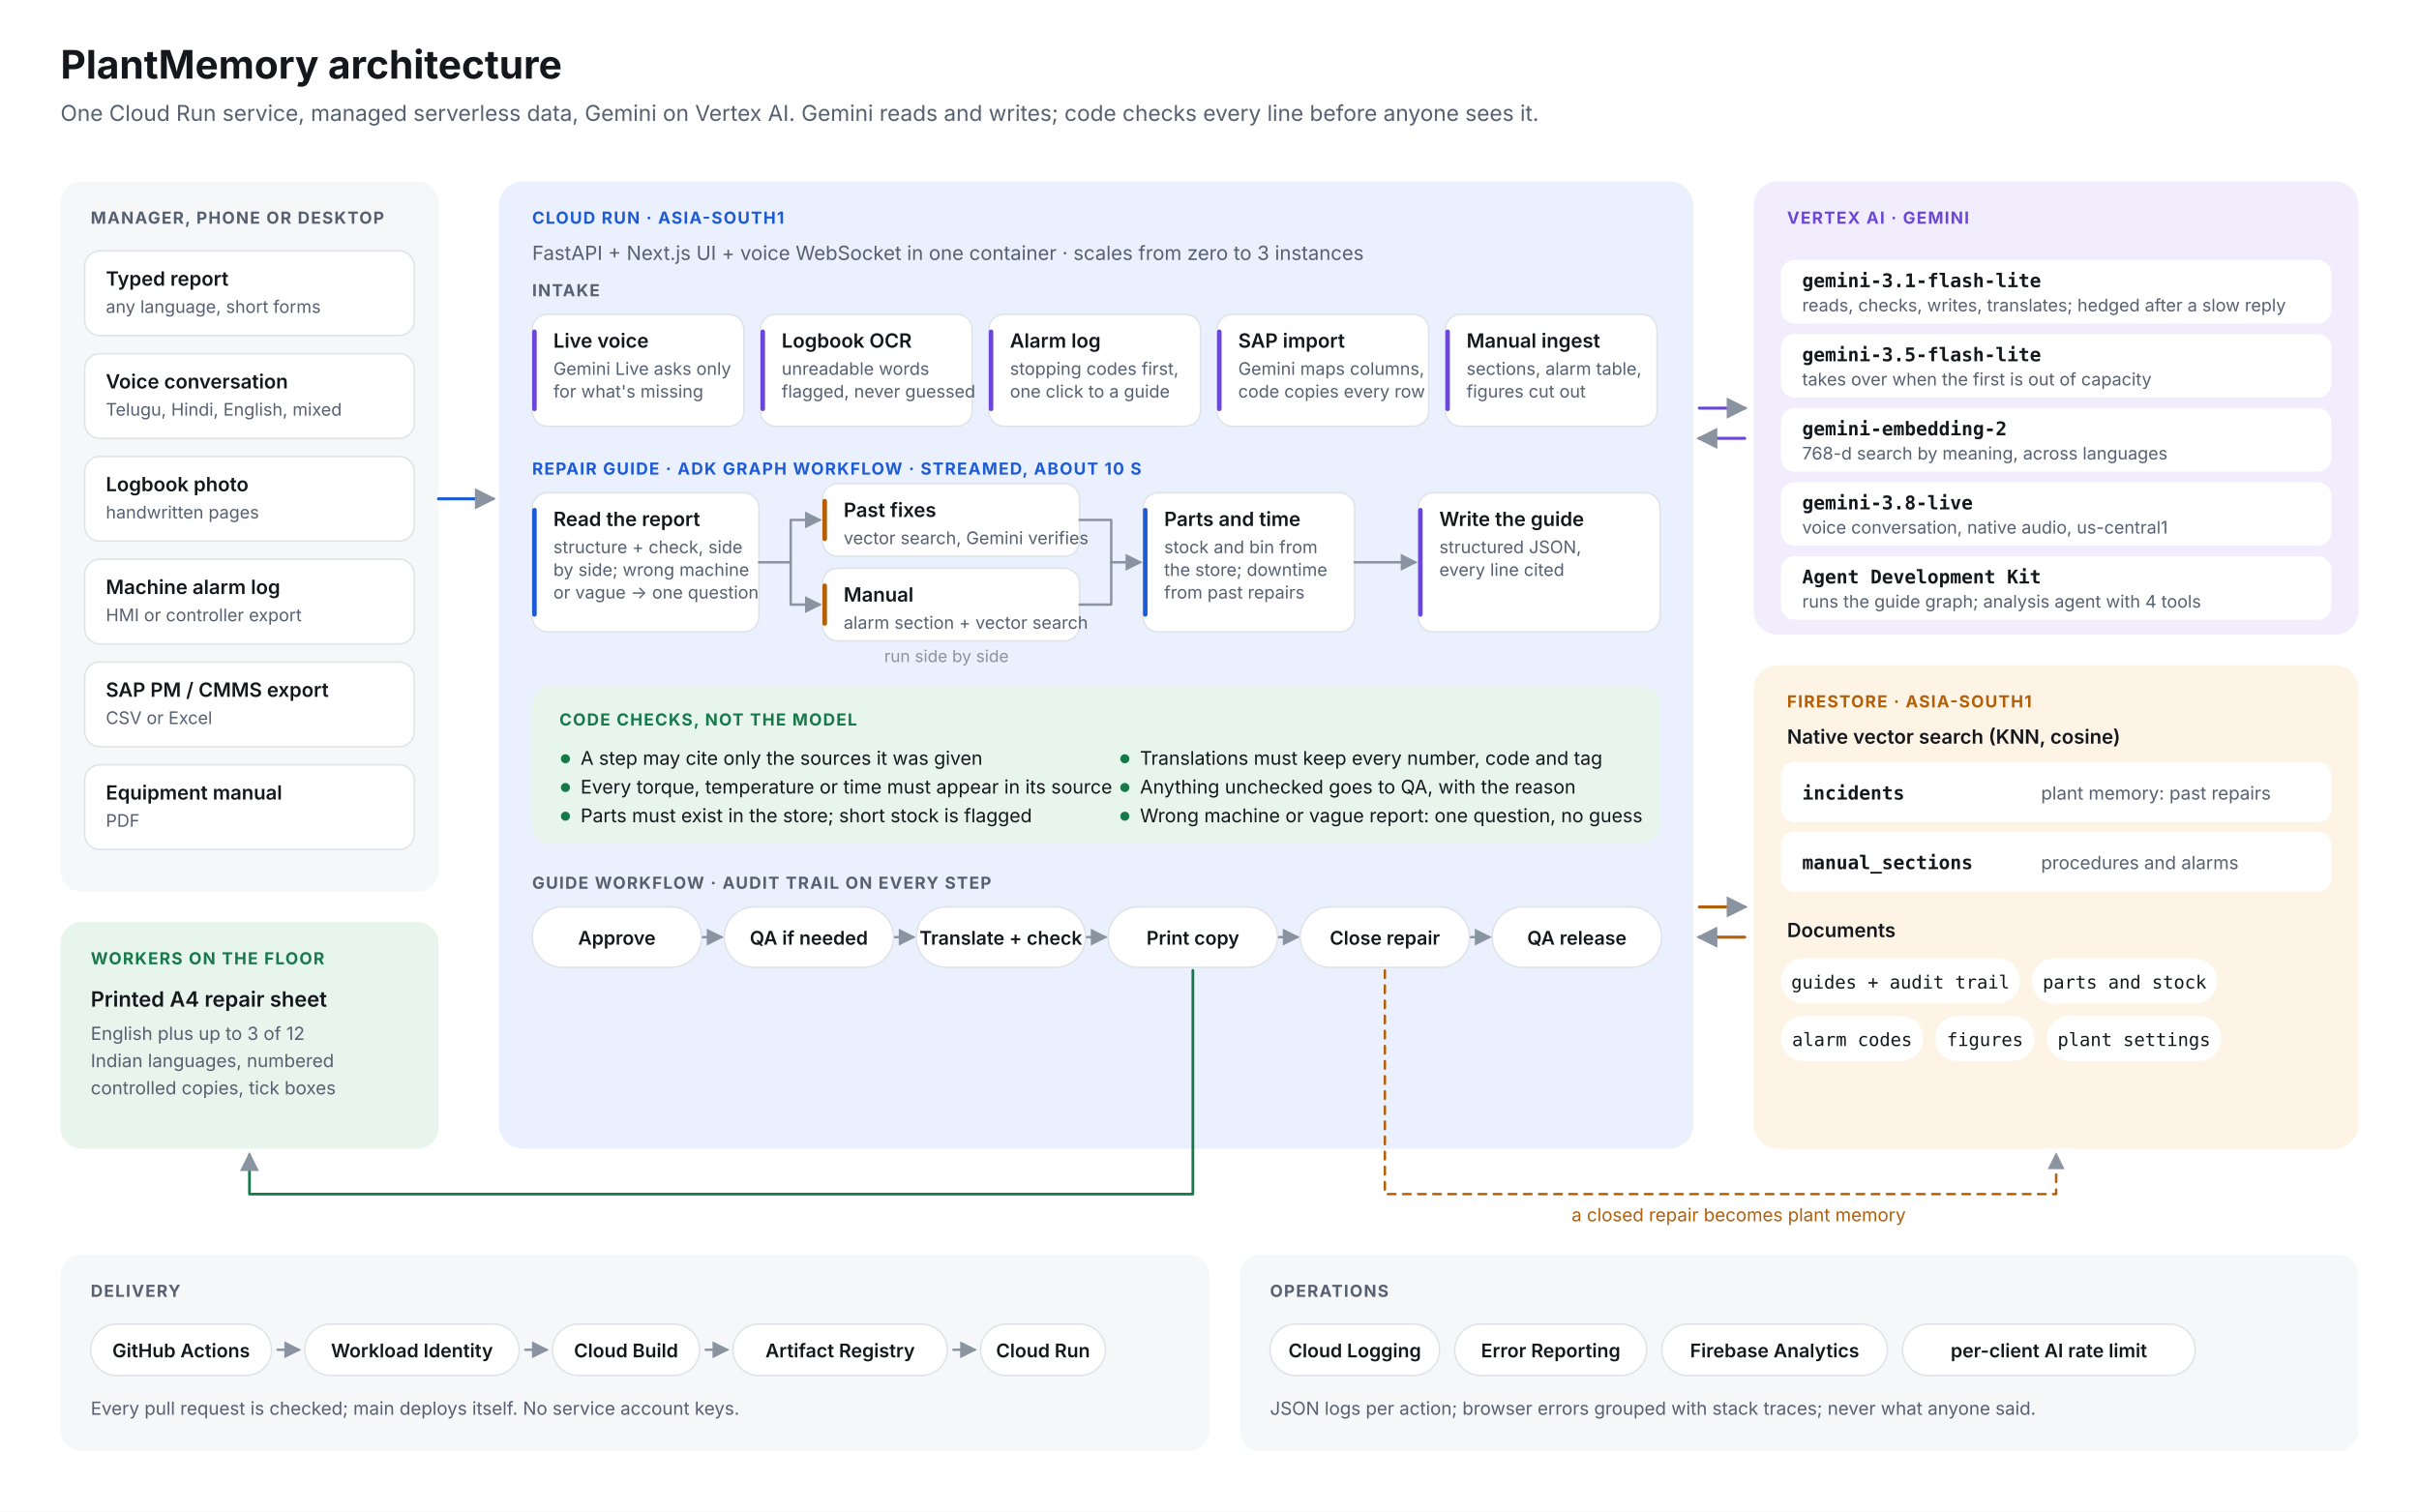
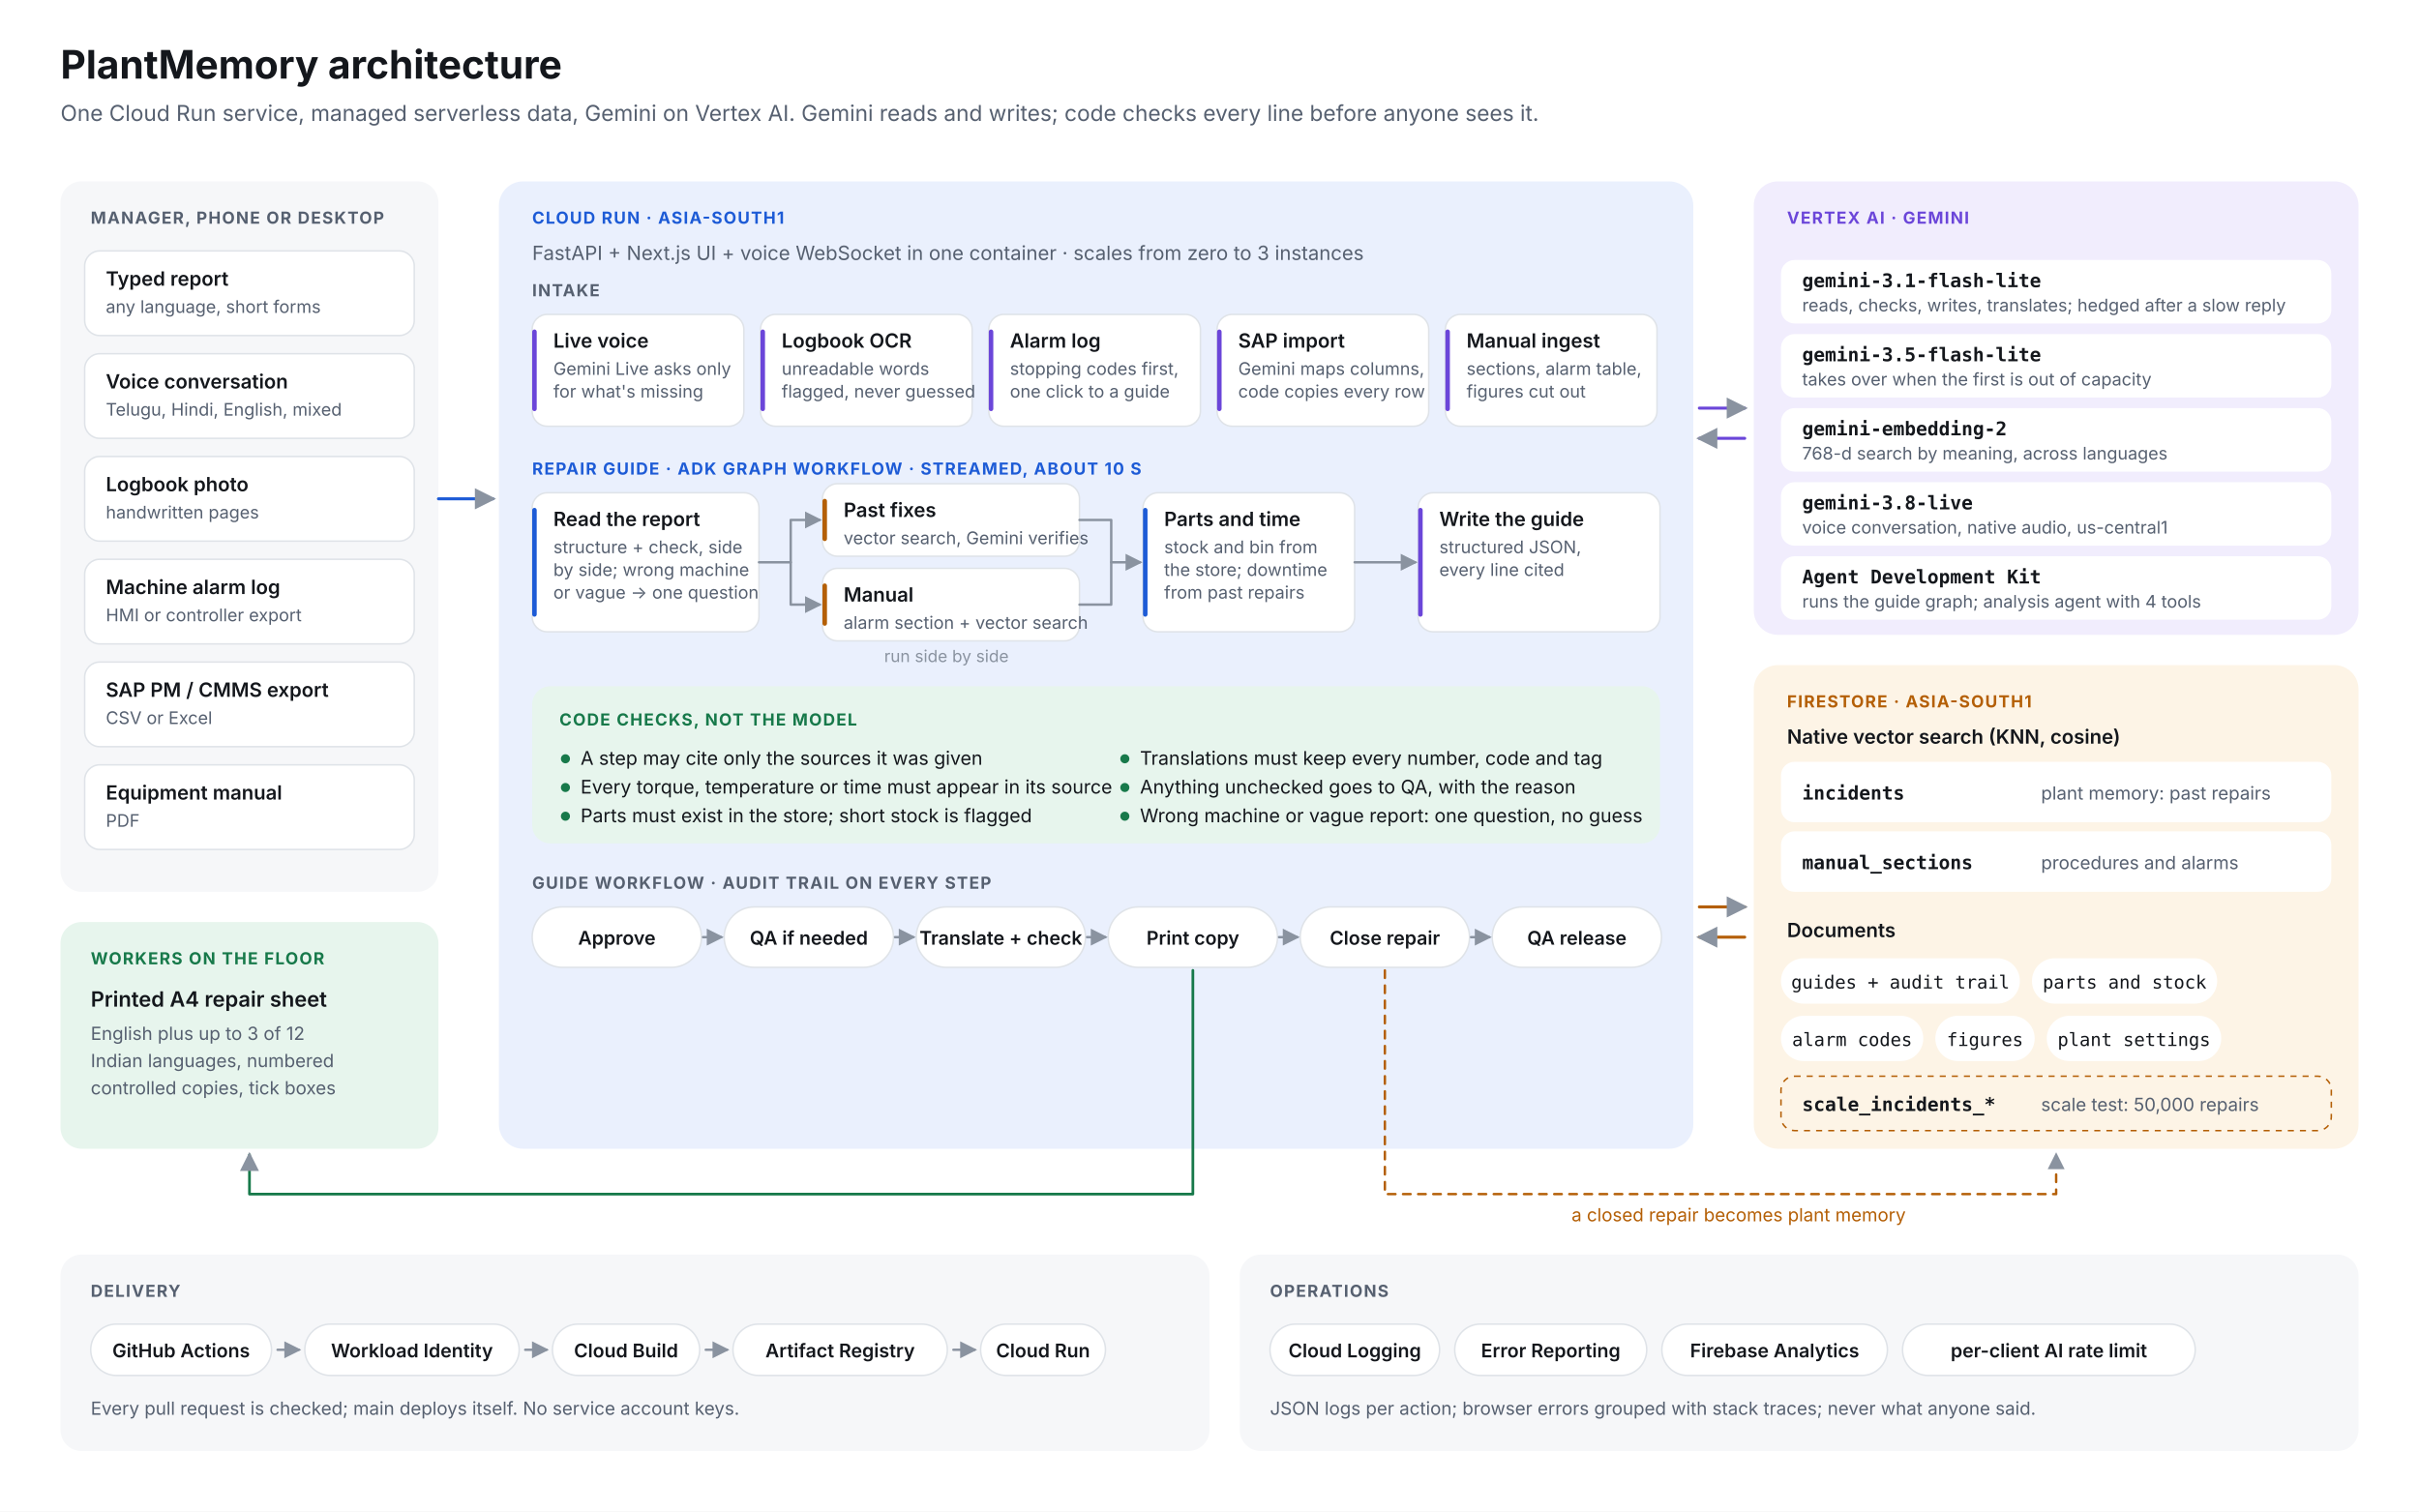
<svg xmlns="http://www.w3.org/2000/svg" width="1600" height="1000" viewBox="0 0 1600 1000">
  <defs>
    <marker id="head" viewBox="0 0 10 10" refX="8.5" refY="5" markerWidth="7" markerHeight="7" orient="auto-start-reverse">
      <path d="M 0 0 L 10 5 L 0 10 z" fill="#8a93a0" />
    </marker>
  </defs>
  <rect x="0" y="0" width="1600" height="1000" rx="0" fill="#ffffff" stroke="none" stroke-width="1" />
  <text x="40" y="52" font-family="Inter, -apple-system, 'Segoe UI', 'Helvetica Neue', Arial, sans-serif" font-size="26" font-weight="700" fill="#14171c" text-anchor="start" letter-spacing="0">PlantMemory architecture</text>
  <text x="40" y="80" font-family="Inter, -apple-system, 'Segoe UI', 'Helvetica Neue', Arial, sans-serif" font-size="14.5" font-weight="400" fill="#566070" text-anchor="start" letter-spacing="0">One Cloud Run service, managed serverless data, Gemini on Vertex AI. Gemini reads and writes; code checks every line before anyone sees it.</text>
  <rect x="40" y="120" width="250" height="470" rx="14" fill="#f6f7f9" stroke="none" stroke-width="1" />
  <text x="60" y="148" font-family="Inter, -apple-system, 'Segoe UI', 'Helvetica Neue', Arial, sans-serif" font-size="11" font-weight="650" fill="#566070" text-anchor="start" letter-spacing="0.8">MANAGER, PHONE OR DESKTOP</text>
  <rect x="56" y="166" width="218" height="56" rx="10" fill="#fff" stroke="#dfe3e8" stroke-width="1" />
  <text x="70" y="189" font-family="Inter, -apple-system, 'Segoe UI', 'Helvetica Neue', Arial, sans-serif" font-size="13" font-weight="600" fill="#14171c" text-anchor="start" letter-spacing="0">Typed report</text>
  <text x="70" y="207" font-family="Inter, -apple-system, 'Segoe UI', 'Helvetica Neue', Arial, sans-serif" font-size="11.5" font-weight="400" fill="#566070" text-anchor="start" letter-spacing="0">any language, short forms</text>
  <rect x="56" y="234" width="218" height="56" rx="10" fill="#fff" stroke="#dfe3e8" stroke-width="1" />
  <text x="70" y="257" font-family="Inter, -apple-system, 'Segoe UI', 'Helvetica Neue', Arial, sans-serif" font-size="13" font-weight="600" fill="#14171c" text-anchor="start" letter-spacing="0">Voice conversation</text>
  <text x="70" y="275" font-family="Inter, -apple-system, 'Segoe UI', 'Helvetica Neue', Arial, sans-serif" font-size="11.5" font-weight="400" fill="#566070" text-anchor="start" letter-spacing="0">Telugu, Hindi, English, mixed</text>
  <rect x="56" y="302" width="218" height="56" rx="10" fill="#fff" stroke="#dfe3e8" stroke-width="1" />
  <text x="70" y="325" font-family="Inter, -apple-system, 'Segoe UI', 'Helvetica Neue', Arial, sans-serif" font-size="13" font-weight="600" fill="#14171c" text-anchor="start" letter-spacing="0">Logbook photo</text>
  <text x="70" y="343" font-family="Inter, -apple-system, 'Segoe UI', 'Helvetica Neue', Arial, sans-serif" font-size="11.5" font-weight="400" fill="#566070" text-anchor="start" letter-spacing="0">handwritten pages</text>
  <rect x="56" y="370" width="218" height="56" rx="10" fill="#fff" stroke="#dfe3e8" stroke-width="1" />
  <text x="70" y="393" font-family="Inter, -apple-system, 'Segoe UI', 'Helvetica Neue', Arial, sans-serif" font-size="13" font-weight="600" fill="#14171c" text-anchor="start" letter-spacing="0">Machine alarm log</text>
  <text x="70" y="411" font-family="Inter, -apple-system, 'Segoe UI', 'Helvetica Neue', Arial, sans-serif" font-size="11.5" font-weight="400" fill="#566070" text-anchor="start" letter-spacing="0">HMI or controller export</text>
  <rect x="56" y="438" width="218" height="56" rx="10" fill="#fff" stroke="#dfe3e8" stroke-width="1" />
  <text x="70" y="461" font-family="Inter, -apple-system, 'Segoe UI', 'Helvetica Neue', Arial, sans-serif" font-size="13" font-weight="600" fill="#14171c" text-anchor="start" letter-spacing="0">SAP PM / CMMS export</text>
  <text x="70" y="479" font-family="Inter, -apple-system, 'Segoe UI', 'Helvetica Neue', Arial, sans-serif" font-size="11.5" font-weight="400" fill="#566070" text-anchor="start" letter-spacing="0">CSV or Excel</text>
  <rect x="56" y="506" width="218" height="56" rx="10" fill="#fff" stroke="#dfe3e8" stroke-width="1" />
  <text x="70" y="529" font-family="Inter, -apple-system, 'Segoe UI', 'Helvetica Neue', Arial, sans-serif" font-size="13" font-weight="600" fill="#14171c" text-anchor="start" letter-spacing="0">Equipment manual</text>
  <text x="70" y="547" font-family="Inter, -apple-system, 'Segoe UI', 'Helvetica Neue', Arial, sans-serif" font-size="11.5" font-weight="400" fill="#566070" text-anchor="start" letter-spacing="0">PDF</text>
  <rect x="40" y="610" width="250" height="150" rx="14" fill="#e7f5ed" stroke="none" stroke-width="1" />
  <text x="60" y="638" font-family="Inter, -apple-system, 'Segoe UI', 'Helvetica Neue', Arial, sans-serif" font-size="11" font-weight="650" fill="#17794a" text-anchor="start" letter-spacing="0.8">WORKERS ON THE FLOOR</text>
  <text x="60" y="666" font-family="Inter, -apple-system, 'Segoe UI', 'Helvetica Neue', Arial, sans-serif" font-size="14" font-weight="600" fill="#14171c" text-anchor="start" letter-spacing="0">Printed A4 repair sheet</text>
  <text x="60" y="688" font-family="Inter, -apple-system, 'Segoe UI', 'Helvetica Neue', Arial, sans-serif" font-size="12" font-weight="400" fill="#566070" text-anchor="start" letter-spacing="0">English plus up to 3 of 12</text>
  <text x="60" y="706" font-family="Inter, -apple-system, 'Segoe UI', 'Helvetica Neue', Arial, sans-serif" font-size="12" font-weight="400" fill="#566070" text-anchor="start" letter-spacing="0">Indian languages, numbered</text>
  <text x="60" y="724" font-family="Inter, -apple-system, 'Segoe UI', 'Helvetica Neue', Arial, sans-serif" font-size="12" font-weight="400" fill="#566070" text-anchor="start" letter-spacing="0">controlled copies, tick boxes</text>
  <rect x="330" y="120" width="790" height="640" rx="16" fill="#eaf0fd" stroke="none" stroke-width="1" />
  <text x="352" y="148" font-family="Inter, -apple-system, 'Segoe UI', 'Helvetica Neue', Arial, sans-serif" font-size="11" font-weight="650" fill="#1d5bd6" text-anchor="start" letter-spacing="0.8">CLOUD RUN · ASIA-SOUTH1</text>
  <text x="352" y="172" font-family="Inter, -apple-system, 'Segoe UI', 'Helvetica Neue', Arial, sans-serif" font-size="13" font-weight="400" fill="#566070" text-anchor="start" letter-spacing="0">FastAPI + Next.js UI + voice WebSocket in one container · scales from zero to 3 instances</text>
  <text x="352" y="196" font-family="Inter, -apple-system, 'Segoe UI', 'Helvetica Neue', Arial, sans-serif" font-size="11" font-weight="650" fill="#566070" text-anchor="start" letter-spacing="0.8">INTAKE</text>
  <rect x="352" y="208" width="140" height="74" rx="10" fill="#fff" stroke="#dfe3e8" stroke-width="1" />
  <rect x="352" y="218" width="3" height="54" rx="1.5" fill="#6b46d9" />
  <text x="366" y="230" font-family="Inter, -apple-system, 'Segoe UI', 'Helvetica Neue', Arial, sans-serif" font-size="13" font-weight="600" fill="#14171c" text-anchor="start" letter-spacing="0">Live voice</text>
  <text x="366" y="248" font-family="Inter, -apple-system, 'Segoe UI', 'Helvetica Neue', Arial, sans-serif" font-size="11.5" font-weight="400" fill="#566070" text-anchor="start" letter-spacing="0">Gemini Live asks only</text>
  <text x="366" y="263" font-family="Inter, -apple-system, 'Segoe UI', 'Helvetica Neue', Arial, sans-serif" font-size="11.5" font-weight="400" fill="#566070" text-anchor="start" letter-spacing="0">for what's missing</text>
  <rect x="503" y="208" width="140" height="74" rx="10" fill="#fff" stroke="#dfe3e8" stroke-width="1" />
  <rect x="503" y="218" width="3" height="54" rx="1.5" fill="#6b46d9" />
  <text x="517" y="230" font-family="Inter, -apple-system, 'Segoe UI', 'Helvetica Neue', Arial, sans-serif" font-size="13" font-weight="600" fill="#14171c" text-anchor="start" letter-spacing="0">Logbook OCR</text>
  <text x="517" y="248" font-family="Inter, -apple-system, 'Segoe UI', 'Helvetica Neue', Arial, sans-serif" font-size="11.5" font-weight="400" fill="#566070" text-anchor="start" letter-spacing="0">unreadable words</text>
  <text x="517" y="263" font-family="Inter, -apple-system, 'Segoe UI', 'Helvetica Neue', Arial, sans-serif" font-size="11.5" font-weight="400" fill="#566070" text-anchor="start" letter-spacing="0">flagged, never guessed</text>
  <rect x="654" y="208" width="140" height="74" rx="10" fill="#fff" stroke="#dfe3e8" stroke-width="1" />
  <rect x="654" y="218" width="3" height="54" rx="1.5" fill="#6b46d9" />
  <text x="668" y="230" font-family="Inter, -apple-system, 'Segoe UI', 'Helvetica Neue', Arial, sans-serif" font-size="13" font-weight="600" fill="#14171c" text-anchor="start" letter-spacing="0">Alarm log</text>
  <text x="668" y="248" font-family="Inter, -apple-system, 'Segoe UI', 'Helvetica Neue', Arial, sans-serif" font-size="11.5" font-weight="400" fill="#566070" text-anchor="start" letter-spacing="0">stopping codes first,</text>
  <text x="668" y="263" font-family="Inter, -apple-system, 'Segoe UI', 'Helvetica Neue', Arial, sans-serif" font-size="11.5" font-weight="400" fill="#566070" text-anchor="start" letter-spacing="0">one click to a guide</text>
  <rect x="805" y="208" width="140" height="74" rx="10" fill="#fff" stroke="#dfe3e8" stroke-width="1" />
  <rect x="805" y="218" width="3" height="54" rx="1.5" fill="#6b46d9" />
  <text x="819" y="230" font-family="Inter, -apple-system, 'Segoe UI', 'Helvetica Neue', Arial, sans-serif" font-size="13" font-weight="600" fill="#14171c" text-anchor="start" letter-spacing="0">SAP import</text>
  <text x="819" y="248" font-family="Inter, -apple-system, 'Segoe UI', 'Helvetica Neue', Arial, sans-serif" font-size="11.5" font-weight="400" fill="#566070" text-anchor="start" letter-spacing="0">Gemini maps columns,</text>
  <text x="819" y="263" font-family="Inter, -apple-system, 'Segoe UI', 'Helvetica Neue', Arial, sans-serif" font-size="11.5" font-weight="400" fill="#566070" text-anchor="start" letter-spacing="0">code copies every row</text>
  <rect x="956" y="208" width="140" height="74" rx="10" fill="#fff" stroke="#dfe3e8" stroke-width="1" />
  <rect x="956" y="218" width="3" height="54" rx="1.5" fill="#6b46d9" />
  <text x="970" y="230" font-family="Inter, -apple-system, 'Segoe UI', 'Helvetica Neue', Arial, sans-serif" font-size="13" font-weight="600" fill="#14171c" text-anchor="start" letter-spacing="0">Manual ingest</text>
  <text x="970" y="248" font-family="Inter, -apple-system, 'Segoe UI', 'Helvetica Neue', Arial, sans-serif" font-size="11.5" font-weight="400" fill="#566070" text-anchor="start" letter-spacing="0">sections, alarm table,</text>
  <text x="970" y="263" font-family="Inter, -apple-system, 'Segoe UI', 'Helvetica Neue', Arial, sans-serif" font-size="11.5" font-weight="400" fill="#566070" text-anchor="start" letter-spacing="0">figures cut out</text>
  <text x="352" y="314" font-family="Inter, -apple-system, 'Segoe UI', 'Helvetica Neue', Arial, sans-serif" font-size="11" font-weight="650" fill="#1d5bd6" text-anchor="start" letter-spacing="0.8">REPAIR GUIDE · ADK GRAPH WORKFLOW · STREAMED, ABOUT 10 S</text>
  <rect x="352" y="326" width="150" height="92" rx="10" fill="#fff" stroke="#dfe3e8" stroke-width="1" />
  <rect x="352" y="336" width="3" height="72" rx="1.5" fill="#1d5bd6" />
  <text x="366" y="348" font-family="Inter, -apple-system, 'Segoe UI', 'Helvetica Neue', Arial, sans-serif" font-size="13" font-weight="600" fill="#14171c" text-anchor="start" letter-spacing="0">Read the report</text>
  <text x="366" y="366" font-family="Inter, -apple-system, 'Segoe UI', 'Helvetica Neue', Arial, sans-serif" font-size="11.5" font-weight="400" fill="#566070" text-anchor="start" letter-spacing="0">structure + check, side</text>
  <text x="366" y="381" font-family="Inter, -apple-system, 'Segoe UI', 'Helvetica Neue', Arial, sans-serif" font-size="11.5" font-weight="400" fill="#566070" text-anchor="start" letter-spacing="0">by side; wrong machine</text>
  <text x="366" y="396" font-family="Inter, -apple-system, 'Segoe UI', 'Helvetica Neue', Arial, sans-serif" font-size="11.5" font-weight="400" fill="#566070" text-anchor="start" letter-spacing="0">or vague → one question</text>
  <rect x="544" y="320" width="170" height="48" rx="10" fill="#fff" stroke="#dfe3e8" stroke-width="1" />
  <rect x="544" y="330" width="3" height="28" rx="1.5" fill="#b45f06" />
  <text x="558" y="342" font-family="Inter, -apple-system, 'Segoe UI', 'Helvetica Neue', Arial, sans-serif" font-size="13" font-weight="600" fill="#14171c" text-anchor="start" letter-spacing="0">Past fixes</text>
  <text x="558" y="360" font-family="Inter, -apple-system, 'Segoe UI', 'Helvetica Neue', Arial, sans-serif" font-size="11.5" font-weight="400" fill="#566070" text-anchor="start" letter-spacing="0">vector search, Gemini verifies</text>
  <rect x="544" y="376" width="170" height="48" rx="10" fill="#fff" stroke="#dfe3e8" stroke-width="1" />
  <rect x="544" y="386" width="3" height="28" rx="1.5" fill="#b45f06" />
  <text x="558" y="398" font-family="Inter, -apple-system, 'Segoe UI', 'Helvetica Neue', Arial, sans-serif" font-size="13" font-weight="600" fill="#14171c" text-anchor="start" letter-spacing="0">Manual</text>
  <text x="558" y="416" font-family="Inter, -apple-system, 'Segoe UI', 'Helvetica Neue', Arial, sans-serif" font-size="11.5" font-weight="400" fill="#566070" text-anchor="start" letter-spacing="0">alarm section + vector search</text>
  <rect x="756" y="326" width="140" height="92" rx="10" fill="#fff" stroke="#dfe3e8" stroke-width="1" />
  <rect x="756" y="336" width="3" height="72" rx="1.5" fill="#1d5bd6" />
  <text x="770" y="348" font-family="Inter, -apple-system, 'Segoe UI', 'Helvetica Neue', Arial, sans-serif" font-size="13" font-weight="600" fill="#14171c" text-anchor="start" letter-spacing="0">Parts and time</text>
  <text x="770" y="366" font-family="Inter, -apple-system, 'Segoe UI', 'Helvetica Neue', Arial, sans-serif" font-size="11.5" font-weight="400" fill="#566070" text-anchor="start" letter-spacing="0">stock and bin from</text>
  <text x="770" y="381" font-family="Inter, -apple-system, 'Segoe UI', 'Helvetica Neue', Arial, sans-serif" font-size="11.5" font-weight="400" fill="#566070" text-anchor="start" letter-spacing="0">the store; downtime</text>
  <text x="770" y="396" font-family="Inter, -apple-system, 'Segoe UI', 'Helvetica Neue', Arial, sans-serif" font-size="11.5" font-weight="400" fill="#566070" text-anchor="start" letter-spacing="0">from past repairs</text>
  <rect x="938" y="326" width="160" height="92" rx="10" fill="#fff" stroke="#dfe3e8" stroke-width="1" />
  <rect x="938" y="336" width="3" height="72" rx="1.5" fill="#6b46d9" />
  <text x="952" y="348" font-family="Inter, -apple-system, 'Segoe UI', 'Helvetica Neue', Arial, sans-serif" font-size="13" font-weight="600" fill="#14171c" text-anchor="start" letter-spacing="0">Write the guide</text>
  <text x="952" y="366" font-family="Inter, -apple-system, 'Segoe UI', 'Helvetica Neue', Arial, sans-serif" font-size="11.5" font-weight="400" fill="#566070" text-anchor="start" letter-spacing="0">structured JSON,</text>
  <text x="952" y="381" font-family="Inter, -apple-system, 'Segoe UI', 'Helvetica Neue', Arial, sans-serif" font-size="11.5" font-weight="400" fill="#566070" text-anchor="start" letter-spacing="0">every line cited</text>
  <path d="M 502 372 L 523 372 L 523 344 L 542 344" fill="none" stroke="#8a93a0" stroke-width="1.6" stroke-linecap="round" stroke-linejoin="round" marker-end="url(#head)" />
  <path d="M 523 372 L 523 400 L 542 400" fill="none" stroke="#8a93a0" stroke-width="1.6" stroke-linecap="round" stroke-linejoin="round" marker-end="url(#head)" />
  <path d="M 714 344 L 735 344 L 735 372 L 754 372" fill="none" stroke="#8a93a0" stroke-width="1.6" stroke-linecap="round" stroke-linejoin="round" marker-end="url(#head)" />
  <path d="M 714 400 L 735 400 L 735 372" fill="none" stroke="#8a93a0" stroke-width="1.6" stroke-linecap="round" stroke-linejoin="round" />
  <path d="M 896 372 L 936 372" fill="none" stroke="#8a93a0" stroke-width="1.6" stroke-linecap="round" stroke-linejoin="round" marker-end="url(#head)" />
  <text x="626" y="438" font-family="Inter, -apple-system, 'Segoe UI', 'Helvetica Neue', Arial, sans-serif" font-size="11" font-weight="400" fill="#8a93a0" text-anchor="middle" letter-spacing="0">run side by side</text>
  <rect x="352" y="454" width="746" height="104" rx="12" fill="#e7f5ed" stroke="none" stroke-width="1" />
  <text x="370" y="480" font-family="Inter, -apple-system, 'Segoe UI', 'Helvetica Neue', Arial, sans-serif" font-size="11" font-weight="650" fill="#17794a" text-anchor="start" letter-spacing="0.8">CODE CHECKS, NOT THE MODEL</text>
  <circle cx="374" cy="502" r="3" fill="#17794a" />
  <text x="384" y="506" font-family="Inter, -apple-system, 'Segoe UI', 'Helvetica Neue', Arial, sans-serif" font-size="12.5" font-weight="400" fill="#14171c" text-anchor="start" letter-spacing="0">A step may cite only the sources it was given</text>
  <circle cx="374" cy="521" r="3" fill="#17794a" />
  <text x="384" y="525" font-family="Inter, -apple-system, 'Segoe UI', 'Helvetica Neue', Arial, sans-serif" font-size="12.5" font-weight="400" fill="#14171c" text-anchor="start" letter-spacing="0">Every torque, temperature or time must appear in its source</text>
  <circle cx="374" cy="540" r="3" fill="#17794a" />
  <text x="384" y="544" font-family="Inter, -apple-system, 'Segoe UI', 'Helvetica Neue', Arial, sans-serif" font-size="12.5" font-weight="400" fill="#14171c" text-anchor="start" letter-spacing="0">Parts must exist in the store; short stock is flagged</text>
  <circle cx="744" cy="502" r="3" fill="#17794a" />
  <text x="754" y="506" font-family="Inter, -apple-system, 'Segoe UI', 'Helvetica Neue', Arial, sans-serif" font-size="12.5" font-weight="400" fill="#14171c" text-anchor="start" letter-spacing="0">Translations must keep every number, code and tag</text>
  <circle cx="744" cy="521" r="3" fill="#17794a" />
  <text x="754" y="525" font-family="Inter, -apple-system, 'Segoe UI', 'Helvetica Neue', Arial, sans-serif" font-size="12.5" font-weight="400" fill="#14171c" text-anchor="start" letter-spacing="0">Anything unchecked goes to QA, with the reason</text>
  <circle cx="744" cy="540" r="3" fill="#17794a" />
  <text x="754" y="544" font-family="Inter, -apple-system, 'Segoe UI', 'Helvetica Neue', Arial, sans-serif" font-size="12.5" font-weight="400" fill="#14171c" text-anchor="start" letter-spacing="0">Wrong machine or vague report: one question, no guess</text>
  <text x="352" y="588" font-family="Inter, -apple-system, 'Segoe UI', 'Helvetica Neue', Arial, sans-serif" font-size="11" font-weight="650" fill="#566070" text-anchor="start" letter-spacing="0.8">GUIDE WORKFLOW · AUDIT TRAIL ON EVERY STEP</text>
  <rect x="352" y="600" width="112" height="40" rx="20" fill="#fff" stroke="#dfe3e8" stroke-width="1" />
  <text x="408.0" y="625" font-family="Inter, -apple-system, 'Segoe UI', 'Helvetica Neue', Arial, sans-serif" font-size="12.5" font-weight="600" fill="#14171c" text-anchor="middle" letter-spacing="0">Approve</text>
  <rect x="479" y="600" width="112" height="40" rx="20" fill="#fff" stroke="#dfe3e8" stroke-width="1" />
  <text x="535.0" y="625" font-family="Inter, -apple-system, 'Segoe UI', 'Helvetica Neue', Arial, sans-serif" font-size="12.5" font-weight="600" fill="#14171c" text-anchor="middle" letter-spacing="0">QA if needed</text>
  <path d="M 465 620 L 477 620" fill="none" stroke="#8a93a0" stroke-width="1.6" stroke-linecap="round" stroke-linejoin="round" marker-end="url(#head)" />
  <rect x="606" y="600" width="112" height="40" rx="20" fill="#fff" stroke="#dfe3e8" stroke-width="1" />
  <text x="662.0" y="625" font-family="Inter, -apple-system, 'Segoe UI', 'Helvetica Neue', Arial, sans-serif" font-size="12.5" font-weight="600" fill="#14171c" text-anchor="middle" letter-spacing="0">Translate + check</text>
  <path d="M 592 620 L 604 620" fill="none" stroke="#8a93a0" stroke-width="1.6" stroke-linecap="round" stroke-linejoin="round" marker-end="url(#head)" />
  <rect x="733" y="600" width="112" height="40" rx="20" fill="#fff" stroke="#dfe3e8" stroke-width="1" />
  <text x="789.0" y="625" font-family="Inter, -apple-system, 'Segoe UI', 'Helvetica Neue', Arial, sans-serif" font-size="12.5" font-weight="600" fill="#14171c" text-anchor="middle" letter-spacing="0">Print copy</text>
  <path d="M 719 620 L 731 620" fill="none" stroke="#8a93a0" stroke-width="1.6" stroke-linecap="round" stroke-linejoin="round" marker-end="url(#head)" />
  <rect x="860" y="600" width="112" height="40" rx="20" fill="#fff" stroke="#dfe3e8" stroke-width="1" />
  <text x="916.0" y="625" font-family="Inter, -apple-system, 'Segoe UI', 'Helvetica Neue', Arial, sans-serif" font-size="12.5" font-weight="600" fill="#14171c" text-anchor="middle" letter-spacing="0">Close repair</text>
  <path d="M 846 620 L 858 620" fill="none" stroke="#8a93a0" stroke-width="1.6" stroke-linecap="round" stroke-linejoin="round" marker-end="url(#head)" />
  <rect x="987" y="600" width="112" height="40" rx="20" fill="#fff" stroke="#dfe3e8" stroke-width="1" />
  <text x="1043.0" y="625" font-family="Inter, -apple-system, 'Segoe UI', 'Helvetica Neue', Arial, sans-serif" font-size="12.5" font-weight="600" fill="#14171c" text-anchor="middle" letter-spacing="0">QA release</text>
  <path d="M 973 620 L 985 620" fill="none" stroke="#8a93a0" stroke-width="1.6" stroke-linecap="round" stroke-linejoin="round" marker-end="url(#head)" />
  <path d="M 290 330 L 326 330" fill="none" stroke="#1d5bd6" stroke-width="2" stroke-linecap="round" stroke-linejoin="round" marker-end="url(#head)" />
  <path d="M 789.0 642 L 789.0 790 L 165 790 L 165 764" fill="none" stroke="#17794a" stroke-width="1.8" stroke-linecap="round" stroke-linejoin="round" marker-end="url(#head)" />
  <rect x="1160" y="120" width="400" height="300" rx="16" fill="#f1edfd" stroke="none" stroke-width="1" />
  <text x="1182" y="148" font-family="Inter, -apple-system, 'Segoe UI', 'Helvetica Neue', Arial, sans-serif" font-size="11" font-weight="650" fill="#6b46d9" text-anchor="start" letter-spacing="0.8">VERTEX AI · GEMINI</text>
  <rect x="1178" y="172" width="364" height="42" rx="9" fill="#fff" stroke="none" stroke-width="1" />
  <text x="1192" y="190" font-family="'Geist Mono', 'SF Mono', Menlo, Consolas, monospace" font-size="12.5" font-weight="600" fill="#14171c" text-anchor="start" letter-spacing="0">gemini-3.1-flash-lite</text>
  <text x="1192" y="206" font-family="Inter, -apple-system, 'Segoe UI', 'Helvetica Neue', Arial, sans-serif" font-size="11.5" font-weight="400" fill="#566070" text-anchor="start" letter-spacing="0">reads, checks, writes, translates; hedged after a slow reply</text>
  <rect x="1178" y="221" width="364" height="42" rx="9" fill="#fff" stroke="none" stroke-width="1" />
  <text x="1192" y="239" font-family="'Geist Mono', 'SF Mono', Menlo, Consolas, monospace" font-size="12.5" font-weight="600" fill="#14171c" text-anchor="start" letter-spacing="0">gemini-3.5-flash-lite</text>
  <text x="1192" y="255" font-family="Inter, -apple-system, 'Segoe UI', 'Helvetica Neue', Arial, sans-serif" font-size="11.5" font-weight="400" fill="#566070" text-anchor="start" letter-spacing="0">takes over when the first is out of capacity</text>
  <rect x="1178" y="270" width="364" height="42" rx="9" fill="#fff" stroke="none" stroke-width="1" />
  <text x="1192" y="288" font-family="'Geist Mono', 'SF Mono', Menlo, Consolas, monospace" font-size="12.5" font-weight="600" fill="#14171c" text-anchor="start" letter-spacing="0">gemini-embedding-2</text>
  <text x="1192" y="304" font-family="Inter, -apple-system, 'Segoe UI', 'Helvetica Neue', Arial, sans-serif" font-size="11.5" font-weight="400" fill="#566070" text-anchor="start" letter-spacing="0">768-d search by meaning, across languages</text>
  <rect x="1178" y="319" width="364" height="42" rx="9" fill="#fff" stroke="none" stroke-width="1" />
  <text x="1192" y="337" font-family="'Geist Mono', 'SF Mono', Menlo, Consolas, monospace" font-size="12.5" font-weight="600" fill="#14171c" text-anchor="start" letter-spacing="0">gemini-3.8-live</text>
  <text x="1192" y="353" font-family="Inter, -apple-system, 'Segoe UI', 'Helvetica Neue', Arial, sans-serif" font-size="11.5" font-weight="400" fill="#566070" text-anchor="start" letter-spacing="0">voice conversation, native audio, us-central1</text>
  <rect x="1178" y="368" width="364" height="42" rx="9" fill="#fff" stroke="none" stroke-width="1" />
  <text x="1192" y="386" font-family="'Geist Mono', 'SF Mono', Menlo, Consolas, monospace" font-size="12.5" font-weight="600" fill="#14171c" text-anchor="start" letter-spacing="0">Agent Development Kit</text>
  <text x="1192" y="402" font-family="Inter, -apple-system, 'Segoe UI', 'Helvetica Neue', Arial, sans-serif" font-size="11.5" font-weight="400" fill="#566070" text-anchor="start" letter-spacing="0">runs the guide graph; analysis agent with 4 tools</text>
  <rect x="1160" y="440" width="400" height="320" rx="16" fill="#fdf4e6" stroke="none" stroke-width="1" />
  <text x="1182" y="468" font-family="Inter, -apple-system, 'Segoe UI', 'Helvetica Neue', Arial, sans-serif" font-size="11" font-weight="650" fill="#b45f06" text-anchor="start" letter-spacing="0.8">FIRESTORE · ASIA-SOUTH1</text>
  <text x="1182" y="492" font-family="Inter, -apple-system, 'Segoe UI', 'Helvetica Neue', Arial, sans-serif" font-size="13" font-weight="600" fill="#14171c" text-anchor="start" letter-spacing="0">Native vector search (KNN, cosine)</text>
  <rect x="1178" y="504" width="364" height="40" rx="9" fill="#fff" stroke="none" stroke-width="1" />
  <text x="1192" y="529" font-family="'Geist Mono', 'SF Mono', Menlo, Consolas, monospace" font-size="12.5" font-weight="600" fill="#14171c" text-anchor="start" letter-spacing="0">incidents</text>
  <text x="1350" y="529" font-family="Inter, -apple-system, 'Segoe UI', 'Helvetica Neue', Arial, sans-serif" font-size="12" font-weight="400" fill="#566070" text-anchor="start" letter-spacing="0">plant memory: past repairs</text>
  <rect x="1178" y="550" width="364" height="40" rx="9" fill="#fff" stroke="none" stroke-width="1" />
  <text x="1192" y="575" font-family="'Geist Mono', 'SF Mono', Menlo, Consolas, monospace" font-size="12.5" font-weight="600" fill="#14171c" text-anchor="start" letter-spacing="0">manual_sections</text>
  <text x="1350" y="575" font-family="Inter, -apple-system, 'Segoe UI', 'Helvetica Neue', Arial, sans-serif" font-size="12" font-weight="400" fill="#566070" text-anchor="start" letter-spacing="0">procedures and alarms</text>
  <text x="1182" y="620" font-family="Inter, -apple-system, 'Segoe UI', 'Helvetica Neue', Arial, sans-serif" font-size="13" font-weight="600" fill="#14171c" text-anchor="start" letter-spacing="0">Documents</text>
  <rect x="1178" y="634" width="158.0" height="30" rx="15" fill="#fff" stroke="none" stroke-width="1" />
  <text x="1257.0" y="654" font-family="'Geist Mono', 'SF Mono', Menlo, Consolas, monospace" font-size="12" font-weight="400" fill="#14171c" text-anchor="middle" letter-spacing="0">guides + audit trail</text>
  <rect x="1344.0" y="634" width="122.5" height="30" rx="15" fill="#fff" stroke="none" stroke-width="1" />
  <text x="1405.25" y="654" font-family="'Geist Mono', 'SF Mono', Menlo, Consolas, monospace" font-size="12" font-weight="400" fill="#14171c" text-anchor="middle" letter-spacing="0">parts and stock</text>
  <rect x="1178" y="672" width="94.1" height="30" rx="15" fill="#fff" stroke="none" stroke-width="1" />
  <text x="1225.05" y="692" font-family="'Geist Mono', 'SF Mono', Menlo, Consolas, monospace" font-size="12" font-weight="400" fill="#14171c" text-anchor="middle" letter-spacing="0">alarm codes</text>
  <rect x="1280.1" y="672" width="65.7" height="30" rx="15" fill="#fff" stroke="none" stroke-width="1" />
  <text x="1312.95" y="692" font-family="'Geist Mono', 'SF Mono', Menlo, Consolas, monospace" font-size="12" font-weight="400" fill="#14171c" text-anchor="middle" letter-spacing="0">figures</text>
  <rect x="1353.8" y="672" width="115.4" height="30" rx="15" fill="#fff" stroke="none" stroke-width="1" />
  <text x="1411.5" y="692" font-family="'Geist Mono', 'SF Mono', Menlo, Consolas, monospace" font-size="12" font-weight="400" fill="#14171c" text-anchor="middle" letter-spacing="0">plant settings</text>
+   <rect x="1178" y="712" width="364" height="36" rx="9" fill="none" stroke="#b45f06" stroke-width="1" stroke-dasharray="4 4" />
+   <text x="1192" y="735" font-family="'Geist Mono', 'SF Mono', Menlo, Consolas, monospace" font-size="12.5" font-weight="600" fill="#14171c" text-anchor="start" letter-spacing="0">scale_incidents_*</text>
+   <text x="1350" y="735" font-family="Inter, -apple-system, 'Segoe UI', 'Helvetica Neue', Arial, sans-serif" font-size="12" font-weight="400" fill="#566070" text-anchor="start" letter-spacing="0">scale test: 50,000 repairs</text>
  <path d="M 1124 270 L 1154 270" fill="none" stroke="#6b46d9" stroke-width="2" stroke-linecap="round" stroke-linejoin="round" marker-end="url(#head)" />
  <path d="M 1154 290 L 1124 290" fill="none" stroke="#6b46d9" stroke-width="2" stroke-linecap="round" stroke-linejoin="round" marker-end="url(#head)" />
  <path d="M 1124 600 L 1154 600" fill="none" stroke="#b45f06" stroke-width="2" stroke-linecap="round" stroke-linejoin="round" marker-end="url(#head)" />
  <path d="M 1154 620 L 1124 620" fill="none" stroke="#b45f06" stroke-width="2" stroke-linecap="round" stroke-linejoin="round" marker-end="url(#head)" />
  <path d="M 916.0 642 L 916.0 790 L 1360 790 L 1360 764" fill="none" stroke="#b45f06" stroke-width="1.6" stroke-linecap="round" stroke-linejoin="round" stroke-dasharray="5 5" marker-end="url(#head)" />
  <text x="1150" y="808" font-family="Inter, -apple-system, 'Segoe UI', 'Helvetica Neue', Arial, sans-serif" font-size="12" font-weight="400" fill="#b45f06" text-anchor="middle" letter-spacing="0">a closed repair becomes plant memory</text>
  <rect x="40" y="830" width="760" height="130" rx="14" fill="#f6f7f9" stroke="none" stroke-width="1" />
  <text x="60" y="858" font-family="Inter, -apple-system, 'Segoe UI', 'Helvetica Neue', Arial, sans-serif" font-size="11" font-weight="650" fill="#566070" text-anchor="start" letter-spacing="0.8">DELIVERY</text>
  <rect x="60" y="876" width="119.6" height="34" rx="17" fill="#fff" stroke="#dfe3e8" stroke-width="1" />
  <text x="119.8" y="898" font-family="Inter, -apple-system, 'Segoe UI', 'Helvetica Neue', Arial, sans-serif" font-size="12.5" font-weight="600" fill="#14171c" text-anchor="middle" letter-spacing="0">GitHub Actions</text>
  <path d="M 183.6 893 L 197.6 893" fill="none" stroke="#8a93a0" stroke-width="1.6" stroke-linecap="round" stroke-linejoin="round" marker-end="url(#head)" />
  <rect x="201.6" y="876" width="141.8" height="34" rx="17" fill="#fff" stroke="#dfe3e8" stroke-width="1" />
  <text x="272.5" y="898" font-family="Inter, -apple-system, 'Segoe UI', 'Helvetica Neue', Arial, sans-serif" font-size="12.5" font-weight="600" fill="#14171c" text-anchor="middle" letter-spacing="0">Workload Identity</text>
  <path d="M 347.4 893 L 361.4 893" fill="none" stroke="#8a93a0" stroke-width="1.6" stroke-linecap="round" stroke-linejoin="round" marker-end="url(#head)" />
  <rect x="365.4" y="876" width="97.4" height="34" rx="17" fill="#fff" stroke="#dfe3e8" stroke-width="1" />
  <text x="414.1" y="898" font-family="Inter, -apple-system, 'Segoe UI', 'Helvetica Neue', Arial, sans-serif" font-size="12.5" font-weight="600" fill="#14171c" text-anchor="middle" letter-spacing="0">Cloud Build</text>
  <path d="M 466.8 893 L 480.8 893" fill="none" stroke="#8a93a0" stroke-width="1.6" stroke-linecap="round" stroke-linejoin="round" marker-end="url(#head)" />
  <rect x="484.8" y="876" width="141.8" height="34" rx="17" fill="#fff" stroke="#dfe3e8" stroke-width="1" />
  <text x="555.7" y="898" font-family="Inter, -apple-system, 'Segoe UI', 'Helvetica Neue', Arial, sans-serif" font-size="12.5" font-weight="600" fill="#14171c" text-anchor="middle" letter-spacing="0">Artifact Registry</text>
  <path d="M 630.6 893 L 644.6 893" fill="none" stroke="#8a93a0" stroke-width="1.6" stroke-linecap="round" stroke-linejoin="round" marker-end="url(#head)" />
  <rect x="648.6" y="876" width="82.6" height="34" rx="17" fill="#fff" stroke="#dfe3e8" stroke-width="1" />
  <text x="689.9" y="898" font-family="Inter, -apple-system, 'Segoe UI', 'Helvetica Neue', Arial, sans-serif" font-size="12.5" font-weight="600" fill="#14171c" text-anchor="middle" letter-spacing="0">Cloud Run</text>
  <text x="60" y="936" font-family="Inter, -apple-system, 'Segoe UI', 'Helvetica Neue', Arial, sans-serif" font-size="12" font-weight="400" fill="#566070" text-anchor="start" letter-spacing="0">Every pull request is checked; main deploys itself. No service account keys.</text>
  <rect x="820" y="830" width="740" height="130" rx="14" fill="#f6f7f9" stroke="none" stroke-width="1" />
  <text x="840" y="858" font-family="Inter, -apple-system, 'Segoe UI', 'Helvetica Neue', Arial, sans-serif" font-size="11" font-weight="650" fill="#566070" text-anchor="start" letter-spacing="0.8">OPERATIONS</text>
  <rect x="840" y="876" width="112.2" height="34" rx="17" fill="#fff" stroke="#dfe3e8" stroke-width="1" />
  <text x="896.1" y="898" font-family="Inter, -apple-system, 'Segoe UI', 'Helvetica Neue', Arial, sans-serif" font-size="12.5" font-weight="600" fill="#14171c" text-anchor="middle" letter-spacing="0">Cloud Logging</text>
  <rect x="962.2" y="876" width="127.0" height="34" rx="17" fill="#fff" stroke="#dfe3e8" stroke-width="1" />
  <text x="1025.7" y="898" font-family="Inter, -apple-system, 'Segoe UI', 'Helvetica Neue', Arial, sans-serif" font-size="12.5" font-weight="600" fill="#14171c" text-anchor="middle" letter-spacing="0">Error Reporting</text>
  <rect x="1099.2" y="876" width="149.2" height="34" rx="17" fill="#fff" stroke="#dfe3e8" stroke-width="1" />
  <text x="1173.8" y="898" font-family="Inter, -apple-system, 'Segoe UI', 'Helvetica Neue', Arial, sans-serif" font-size="12.5" font-weight="600" fill="#14171c" text-anchor="middle" letter-spacing="0">Firebase Analytics</text>
  <rect x="1258.4" y="876" width="193.6" height="34" rx="17" fill="#fff" stroke="#dfe3e8" stroke-width="1" />
  <text x="1355.2" y="898" font-family="Inter, -apple-system, 'Segoe UI', 'Helvetica Neue', Arial, sans-serif" font-size="12.5" font-weight="600" fill="#14171c" text-anchor="middle" letter-spacing="0">per-client AI rate limit</text>
  <text x="840" y="936" font-family="Inter, -apple-system, 'Segoe UI', 'Helvetica Neue', Arial, sans-serif" font-size="12" font-weight="400" fill="#566070" text-anchor="start" letter-spacing="0">JSON logs per action; browser errors grouped with stack traces; never what anyone said.</text>
</svg>
